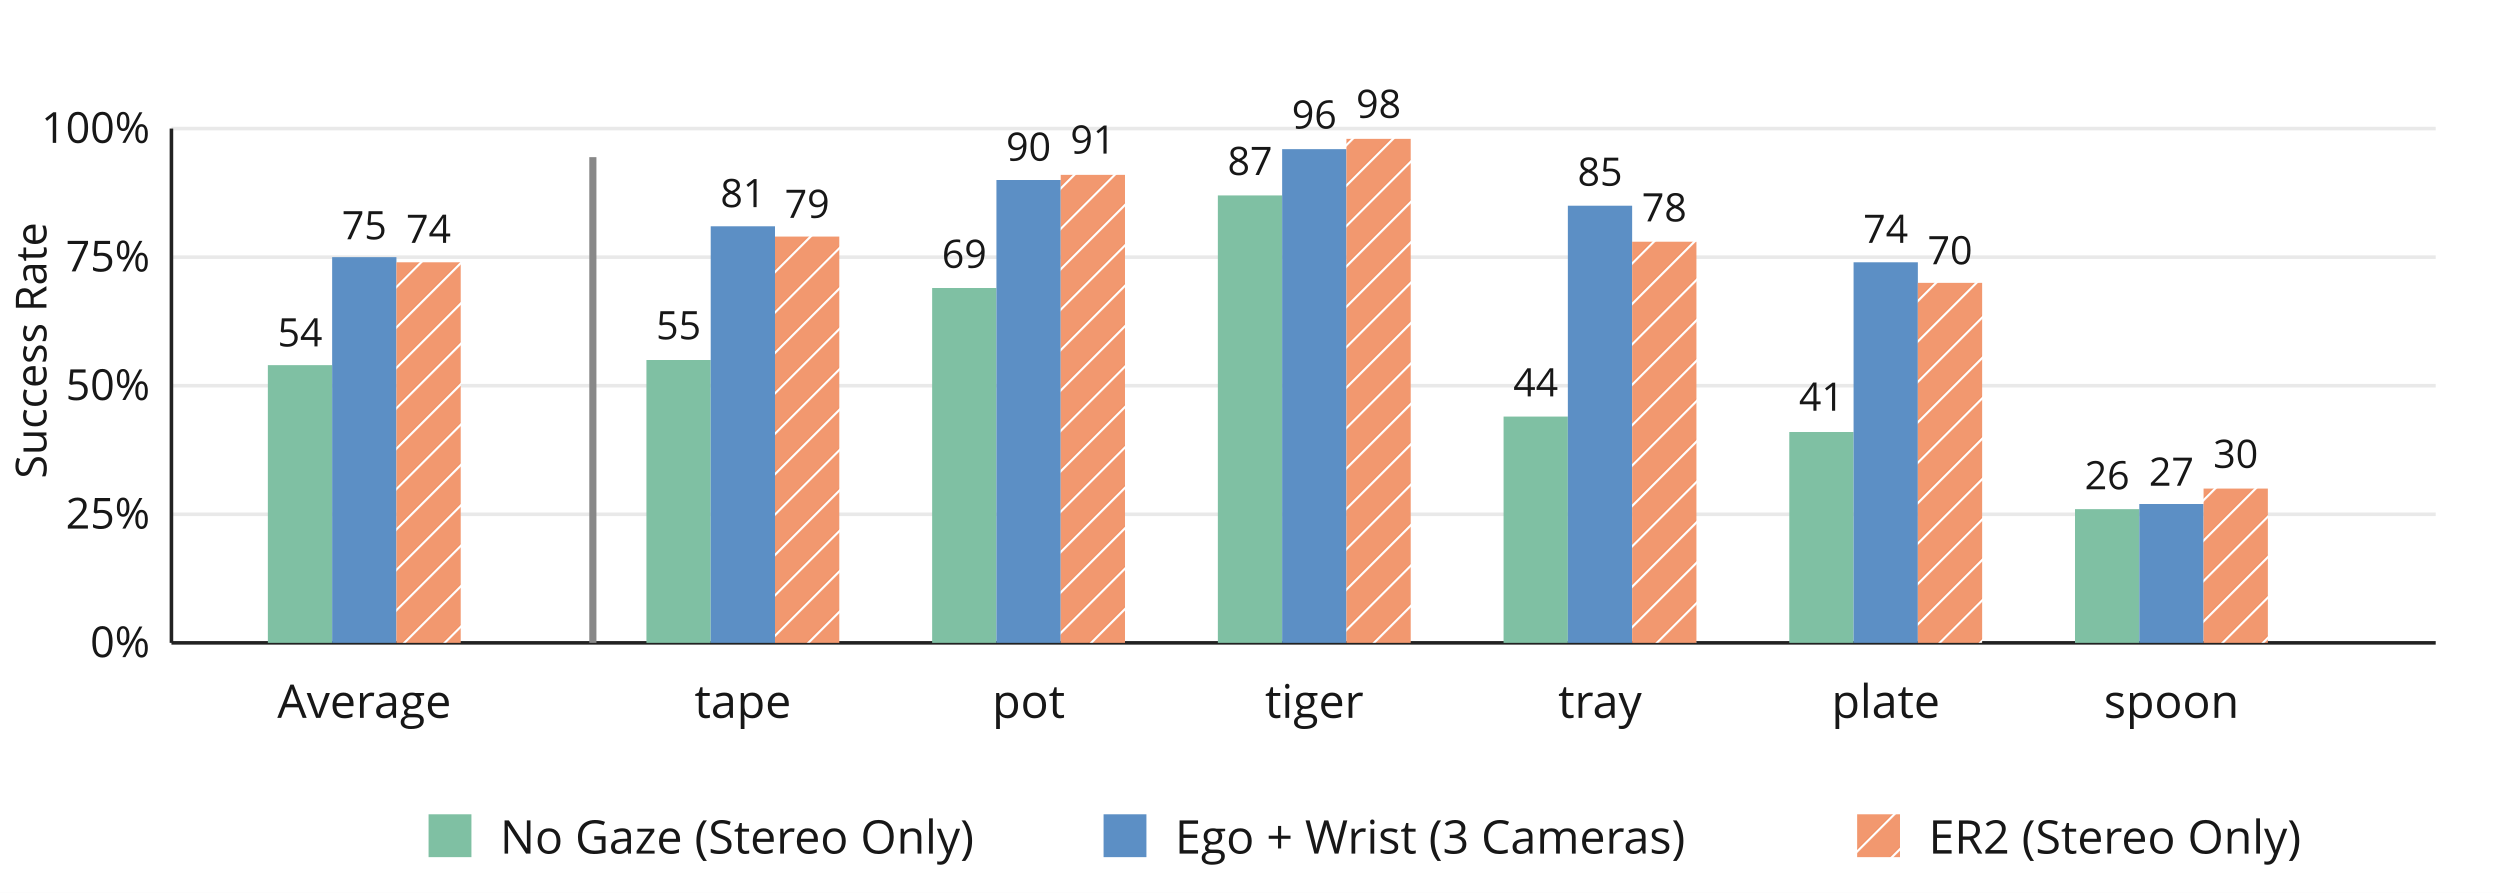
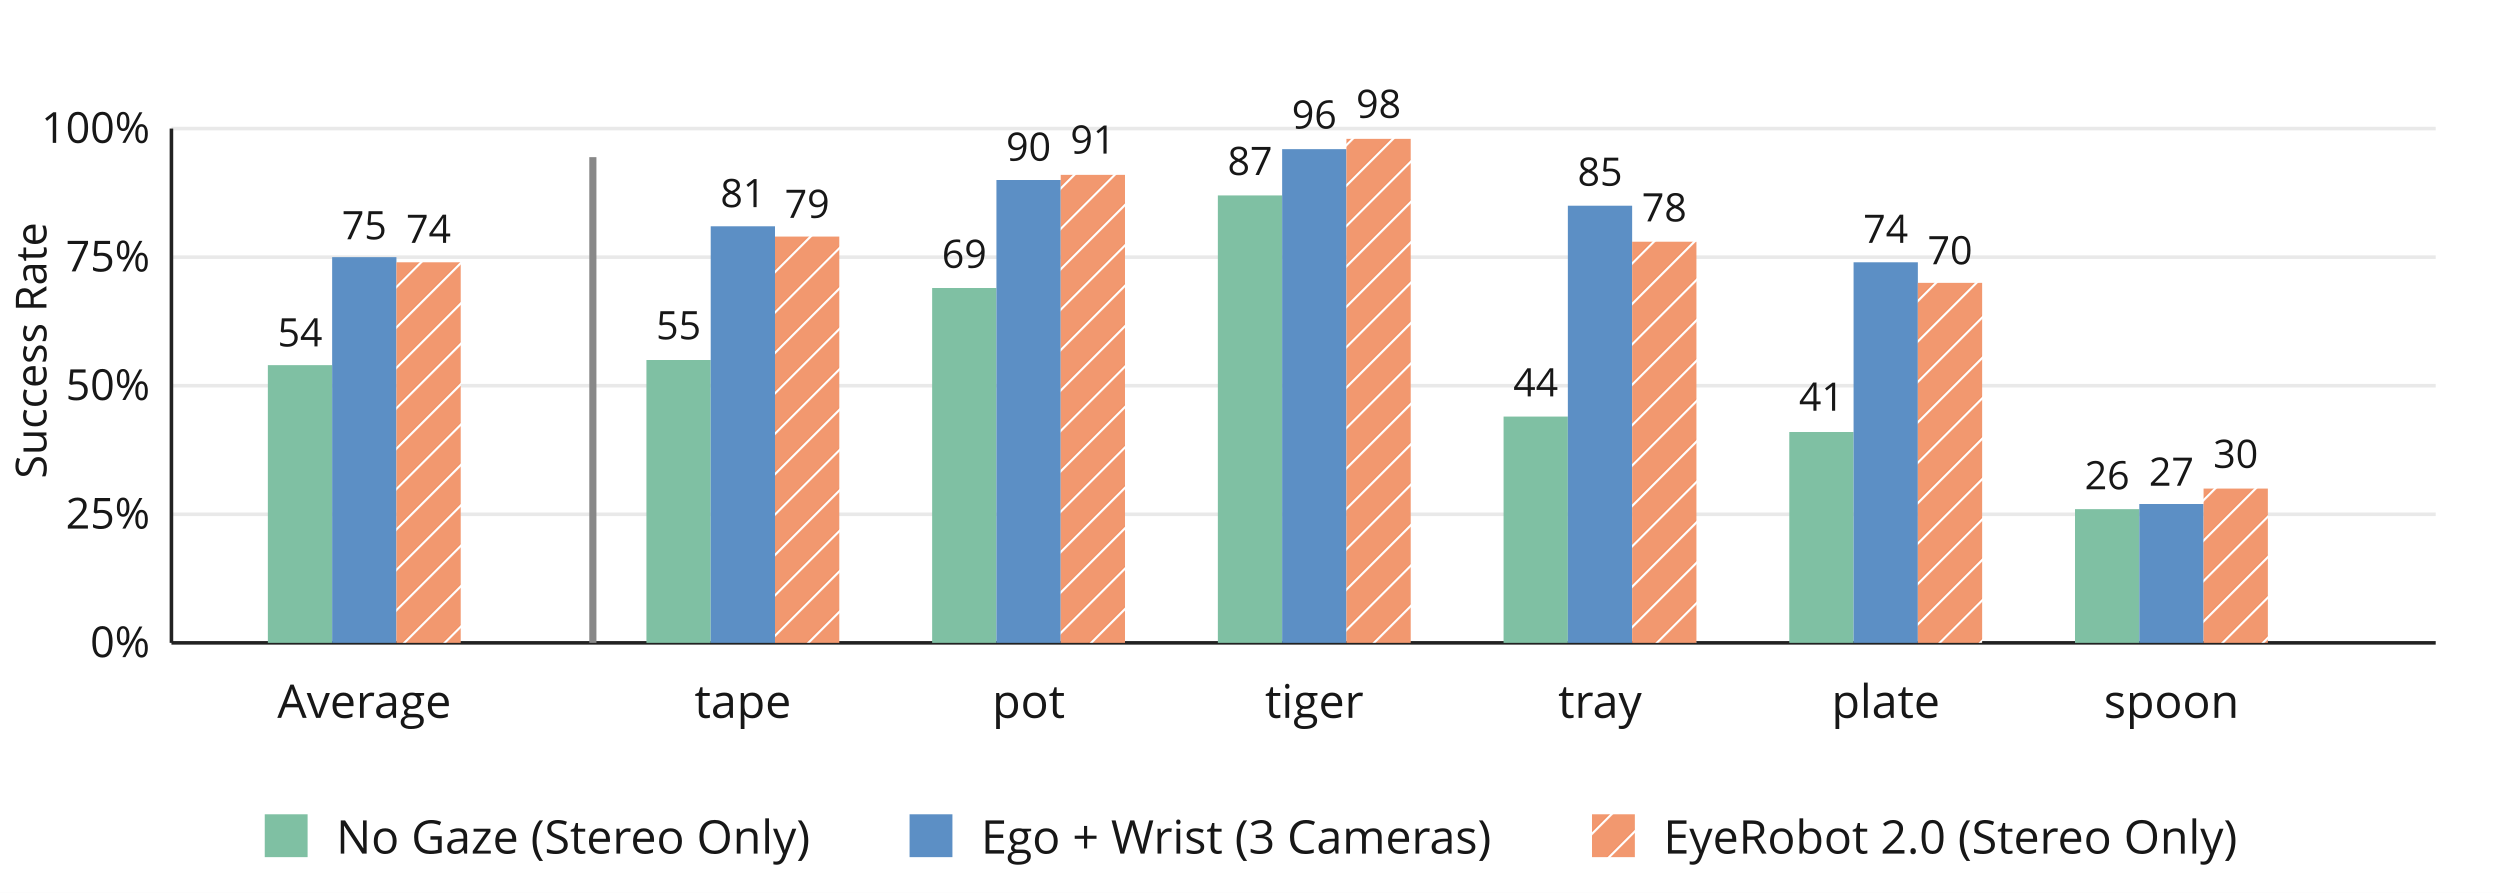
<svg xmlns="http://www.w3.org/2000/svg" width="700" height="250" viewBox="0 0 700 250" role="img" aria-labelledby="title desc">
  <defs>
    <pattern id="avf-hatch" width="8" height="8" patternUnits="userSpaceOnUse" patternTransform="rotate(45)">
      <rect width="8" height="8" fill="#f2986f" />
      <line x1="0" y1="0" x2="0" y2="8" stroke="#fff" stroke-width="1.2" />
    </pattern>
    <style>
      text { font-family: "Avenir Next", Avenir, "Open Sans", sans-serif; fill: #171717; letter-spacing: 0; }
      .legend { font-size: 13px; }
      .section-label { font-size: 14px; fill: #555; }
      .axis-label { font-size: 12px; }
      .task-label { font-size: 13px; }
      .value { font-size: 11px; text-anchor: middle; }
      .grid { stroke: #e9e9e9; stroke-width: 1; }
      .axis { stroke: #222; stroke-width: 1; }
    </style>
  </defs>
  <rect width="700" height="250" fill="#fff" />
  <g transform="translate(0 -24)">
    <g class="grid">
      <line x1="48" y1="60" x2="682" y2="60" />
      <line x1="48" y1="96" x2="682" y2="96" />
      <line x1="48" y1="132" x2="682" y2="132" />
      <line x1="48" y1="168" x2="682" y2="168" />
    </g>
    <g class="axis">
      <line x1="48" y1="60" x2="48" y2="204" />
      <line x1="48" y1="204" x2="682" y2="204" />
      <line x1="166" y1="68" x2="166" y2="204" stroke="#888" stroke-width="2" />
    </g>
    <g class="axis-label" text-anchor="end">
      <text x="42" y="64">100%</text>
      <text x="42" y="100">75%</text>
      <text x="42" y="136">50%</text>
      <text x="42" y="172">25%</text>
      <text x="42" y="208">0%</text>
    </g>
    <text class="axis-label" transform="translate(13 158) rotate(-90)">Success Rate</text>
    <g>
      <rect x="75" y="126.24" width="18" height="77.76" fill="#7fc0a3" />
      <rect x="93" y="96" width="18" height="108" fill="#5c8fc5" />
      <rect x="111" y="97.44" width="18" height="106.56" fill="url(#avf-hatch)" />
      <text class="value" x="84" y="121">54</text>
      <text class="value" x="102" y="91">75</text>
      <text class="value" x="120" y="92">74</text>
      <text class="task-label" x="102" y="225" text-anchor="middle">Average</text>
    </g>
    <g>
      <rect x="181" y="124.8" width="18" height="79.2" fill="#7fc0a3" />
      <rect x="199" y="87.36" width="18" height="116.64" fill="#5c8fc5" />
      <rect x="217" y="90.24" width="18" height="113.76" fill="url(#avf-hatch)" />
      <text class="value" x="190" y="119">55</text>
      <text class="value" x="208" y="82">81</text>
      <text class="value" x="226" y="85">79</text>
      <text class="task-label" x="208" y="225" text-anchor="middle">tape</text>
      <rect x="261" y="104.64" width="18" height="99.36" fill="#7fc0a3" />
      <rect x="279" y="74.4" width="18" height="129.6" fill="#5c8fc5" />
      <rect x="297" y="72.96" width="18" height="131.04" fill="url(#avf-hatch)" />
      <text class="value" x="270" y="99">69</text>
      <text class="value" x="288" y="69">90</text>
      <text class="value" x="306" y="67">91</text>
      <text class="task-label" x="288" y="225" text-anchor="middle">pot</text>
      <rect x="341" y="78.72" width="18" height="125.28" fill="#7fc0a3" />
      <rect x="359" y="65.76" width="18" height="138.24" fill="#5c8fc5" />
      <rect x="377" y="62.88" width="18" height="141.12" fill="url(#avf-hatch)" />
      <text class="value" x="350" y="73">87</text>
      <text class="value" x="368" y="60">96</text>
      <text class="value" x="386" y="57">98</text>
      <text class="task-label" x="368" y="225" text-anchor="middle">tiger</text>
      <rect x="421" y="140.64" width="18" height="63.36" fill="#7fc0a3" />
      <rect x="439" y="81.6" width="18" height="122.4" fill="#5c8fc5" />
      <rect x="457" y="91.68" width="18" height="112.32" fill="url(#avf-hatch)" />
      <text class="value" x="430" y="135">44</text>
      <text class="value" x="448" y="76">85</text>
      <text class="value" x="466" y="86">78</text>
      <text class="task-label" x="448" y="225" text-anchor="middle">tray</text>
      <rect x="501" y="144.96" width="18" height="59.04" fill="#7fc0a3" />
      <rect x="519" y="97.44" width="18" height="106.56" fill="#5c8fc5" />
      <rect x="537" y="103.2" width="18" height="100.8" fill="url(#avf-hatch)" />
      <text class="value" x="510" y="139">41</text>
      <text class="value" x="528" y="92">74</text>
      <text class="value" x="546" y="98">70</text>
      <text class="task-label" x="528" y="225" text-anchor="middle">plate</text>
      <rect x="581" y="166.56" width="18" height="37.44" fill="#7fc0a3" />
      <rect x="599" y="165.12" width="18" height="38.88" fill="#5c8fc5" />
      <rect x="617" y="160.8" width="18" height="43.2" fill="url(#avf-hatch)" />
      <text class="value" x="590" y="161">26</text>
      <text class="value" x="608" y="160">27</text>
      <text class="value" x="626" y="155">30</text>
      <text class="task-label" x="608" y="225" text-anchor="middle">spoon</text>
    </g>
  </g>
  <g class="legend">
-     <rect x="120" y="228" width="12" height="12" fill="#7fc0a3" />
-     <text x="140" y="239">No Gaze (Stereo Only)</text>
-     <rect x="309" y="228" width="12" height="12" fill="#5c8fc5" />
-     <text x="329" y="239">Ego + Wrist (3 Cameras)</text>
-     <rect x="520" y="228" width="12" height="12" fill="url(#avf-hatch)" />
-     <text x="540" y="239">ER2 (Stereo Only)</text>
+     <rect x="74.13" y="228" width="12" height="12" fill="#7fc0a3" />
+     <text x="94.13" y="239">No Gaze (Stereo Only)</text>
+     <rect x="254.68" y="228" width="12" height="12" fill="#5c8fc5" />
+     <text x="274.68" y="239">Ego + Wrist (3 Cameras)</text>
+     <rect x="445.76" y="228" width="12" height="12" fill="url(#avf-hatch)" />
+     <text x="465.76" y="239">EyeRobot 2.0 (Stereo Only)</text>
  </g>
</svg>
